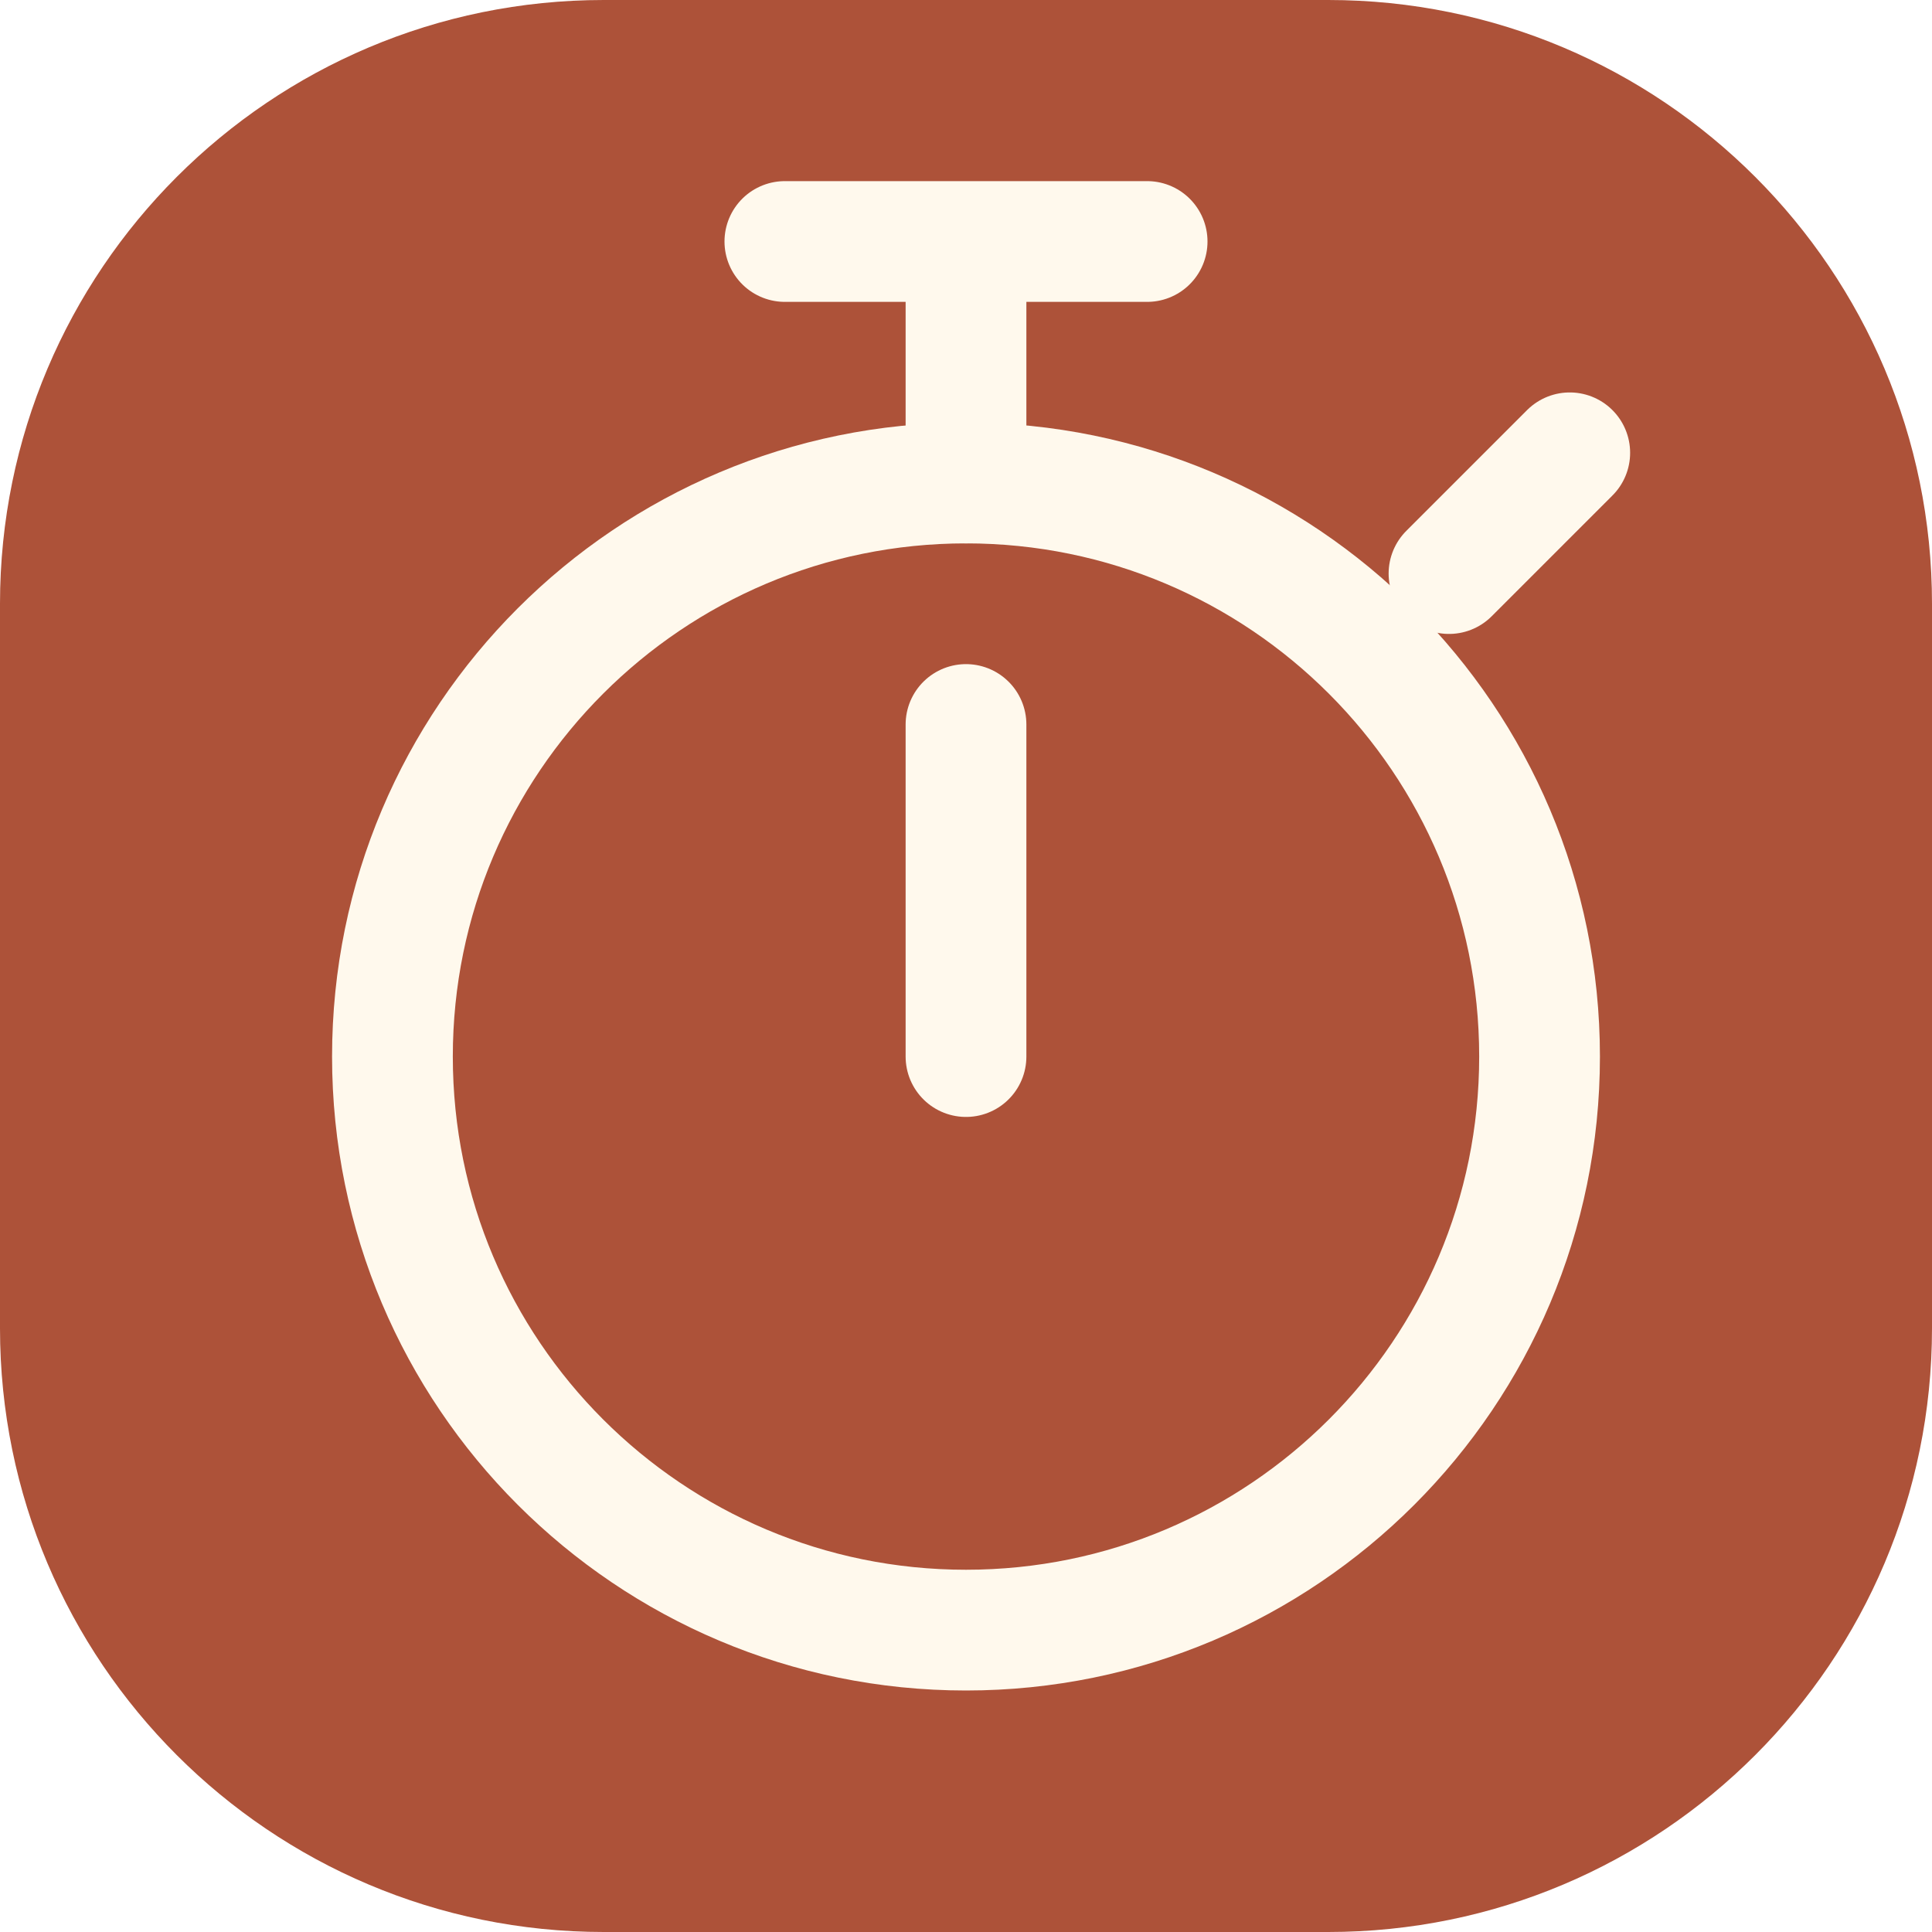
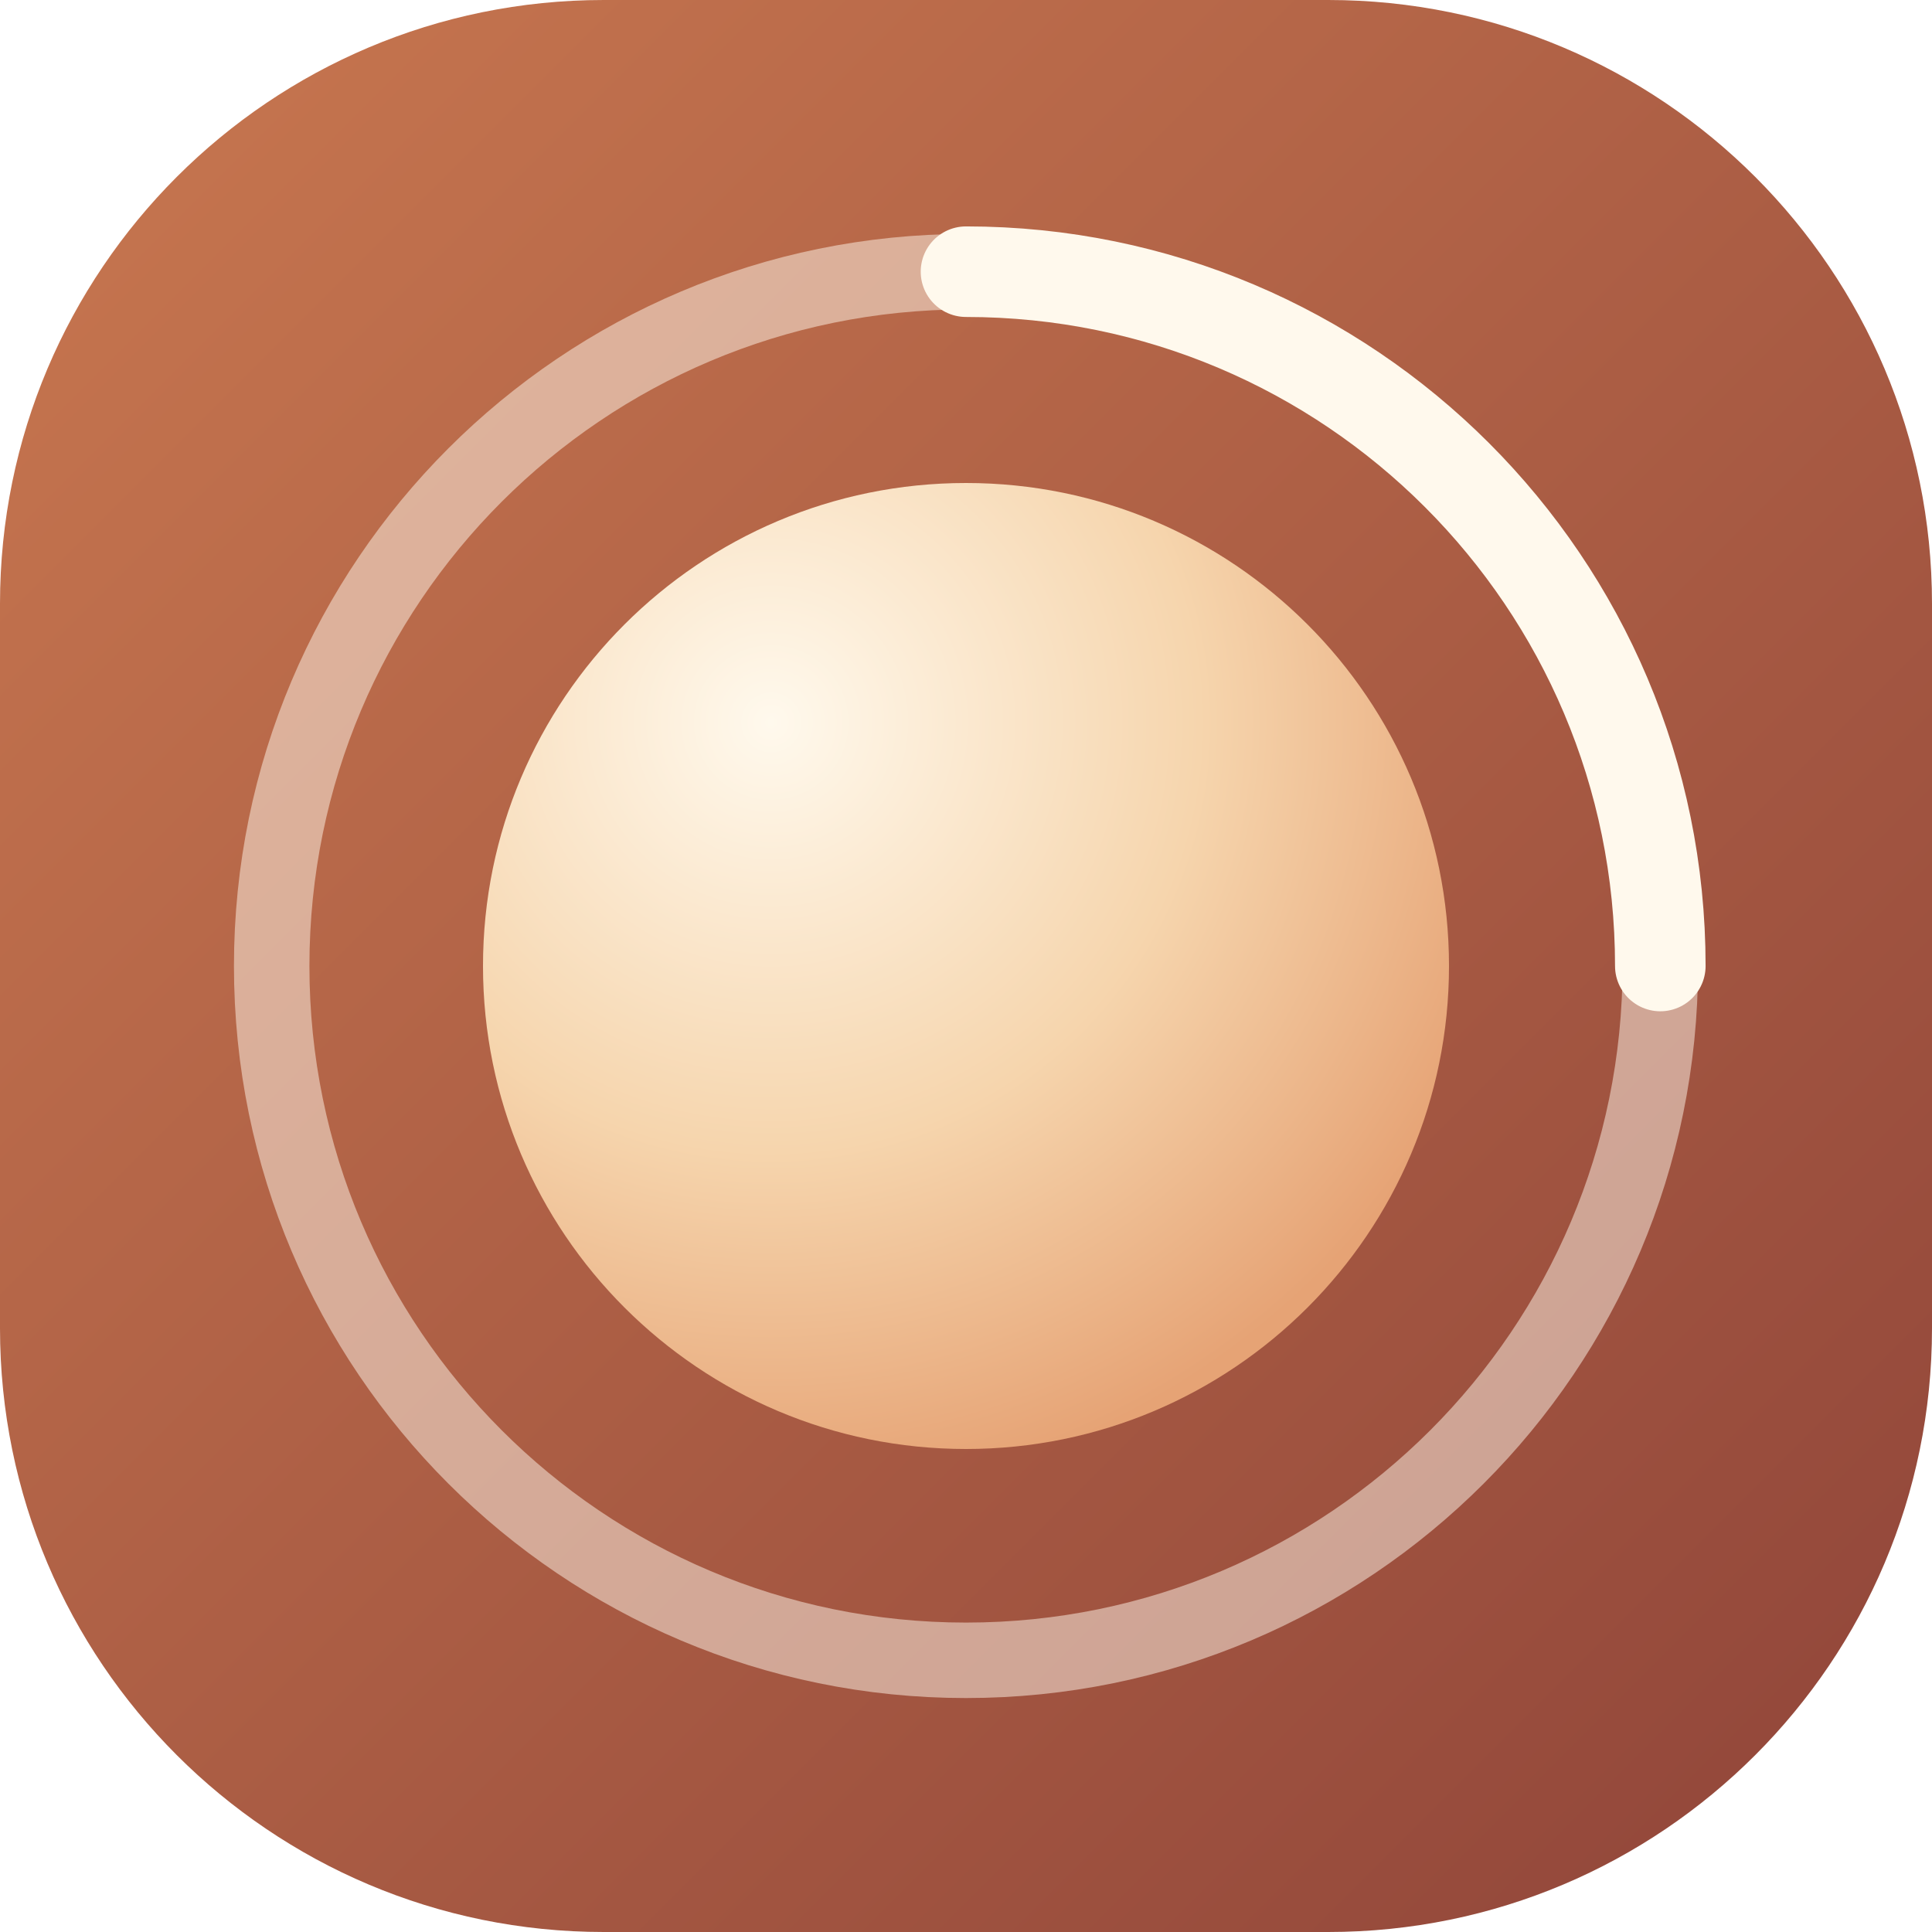
<svg xmlns="http://www.w3.org/2000/svg" viewBox="0 0 64 64">
-   <rect width="64" height="64" rx="20" fill="#ad5239" />
-   <g fill="none" stroke="#fff9ed" stroke-width="4" stroke-linecap="round">
-     <circle cx="32" cy="35" r="19" />
-     <path d="M32 35V24m-6-16h12M32 8v8m16 3 4-4" />
-   </g>
+   <defs>
+     <linearGradient id="background" x1="0" y1="0" x2="1" y2="1">
+       <stop stop-color="#c97850" />
+       <stop offset="1" stop-color="#8f4439" />
+     </linearGradient>
+     <radialGradient id="breath" cx="30%" cy="25%" r="80%">
+       <stop stop-color="#fff9ed" />
+       <stop offset=".55" stop-color="#f6d5ad" />
+       <stop offset="1" stop-color="#e6a375" />
+     </radialGradient>
+   </defs>
+   <rect width="64" height="64" rx="20" fill="url(#background)" />
+   <circle cx="32" cy="32" r="23" fill="none" stroke="#fff9ed" stroke-opacity=".5" stroke-width="2.5" />
+   <path d="M32 9a23 23 0 0 1 23 23" fill="none" stroke="#fff9ed" stroke-width="3" stroke-linecap="round" />
+   <circle cx="32" cy="32" r="16" fill="url(#breath)" />
</svg>
